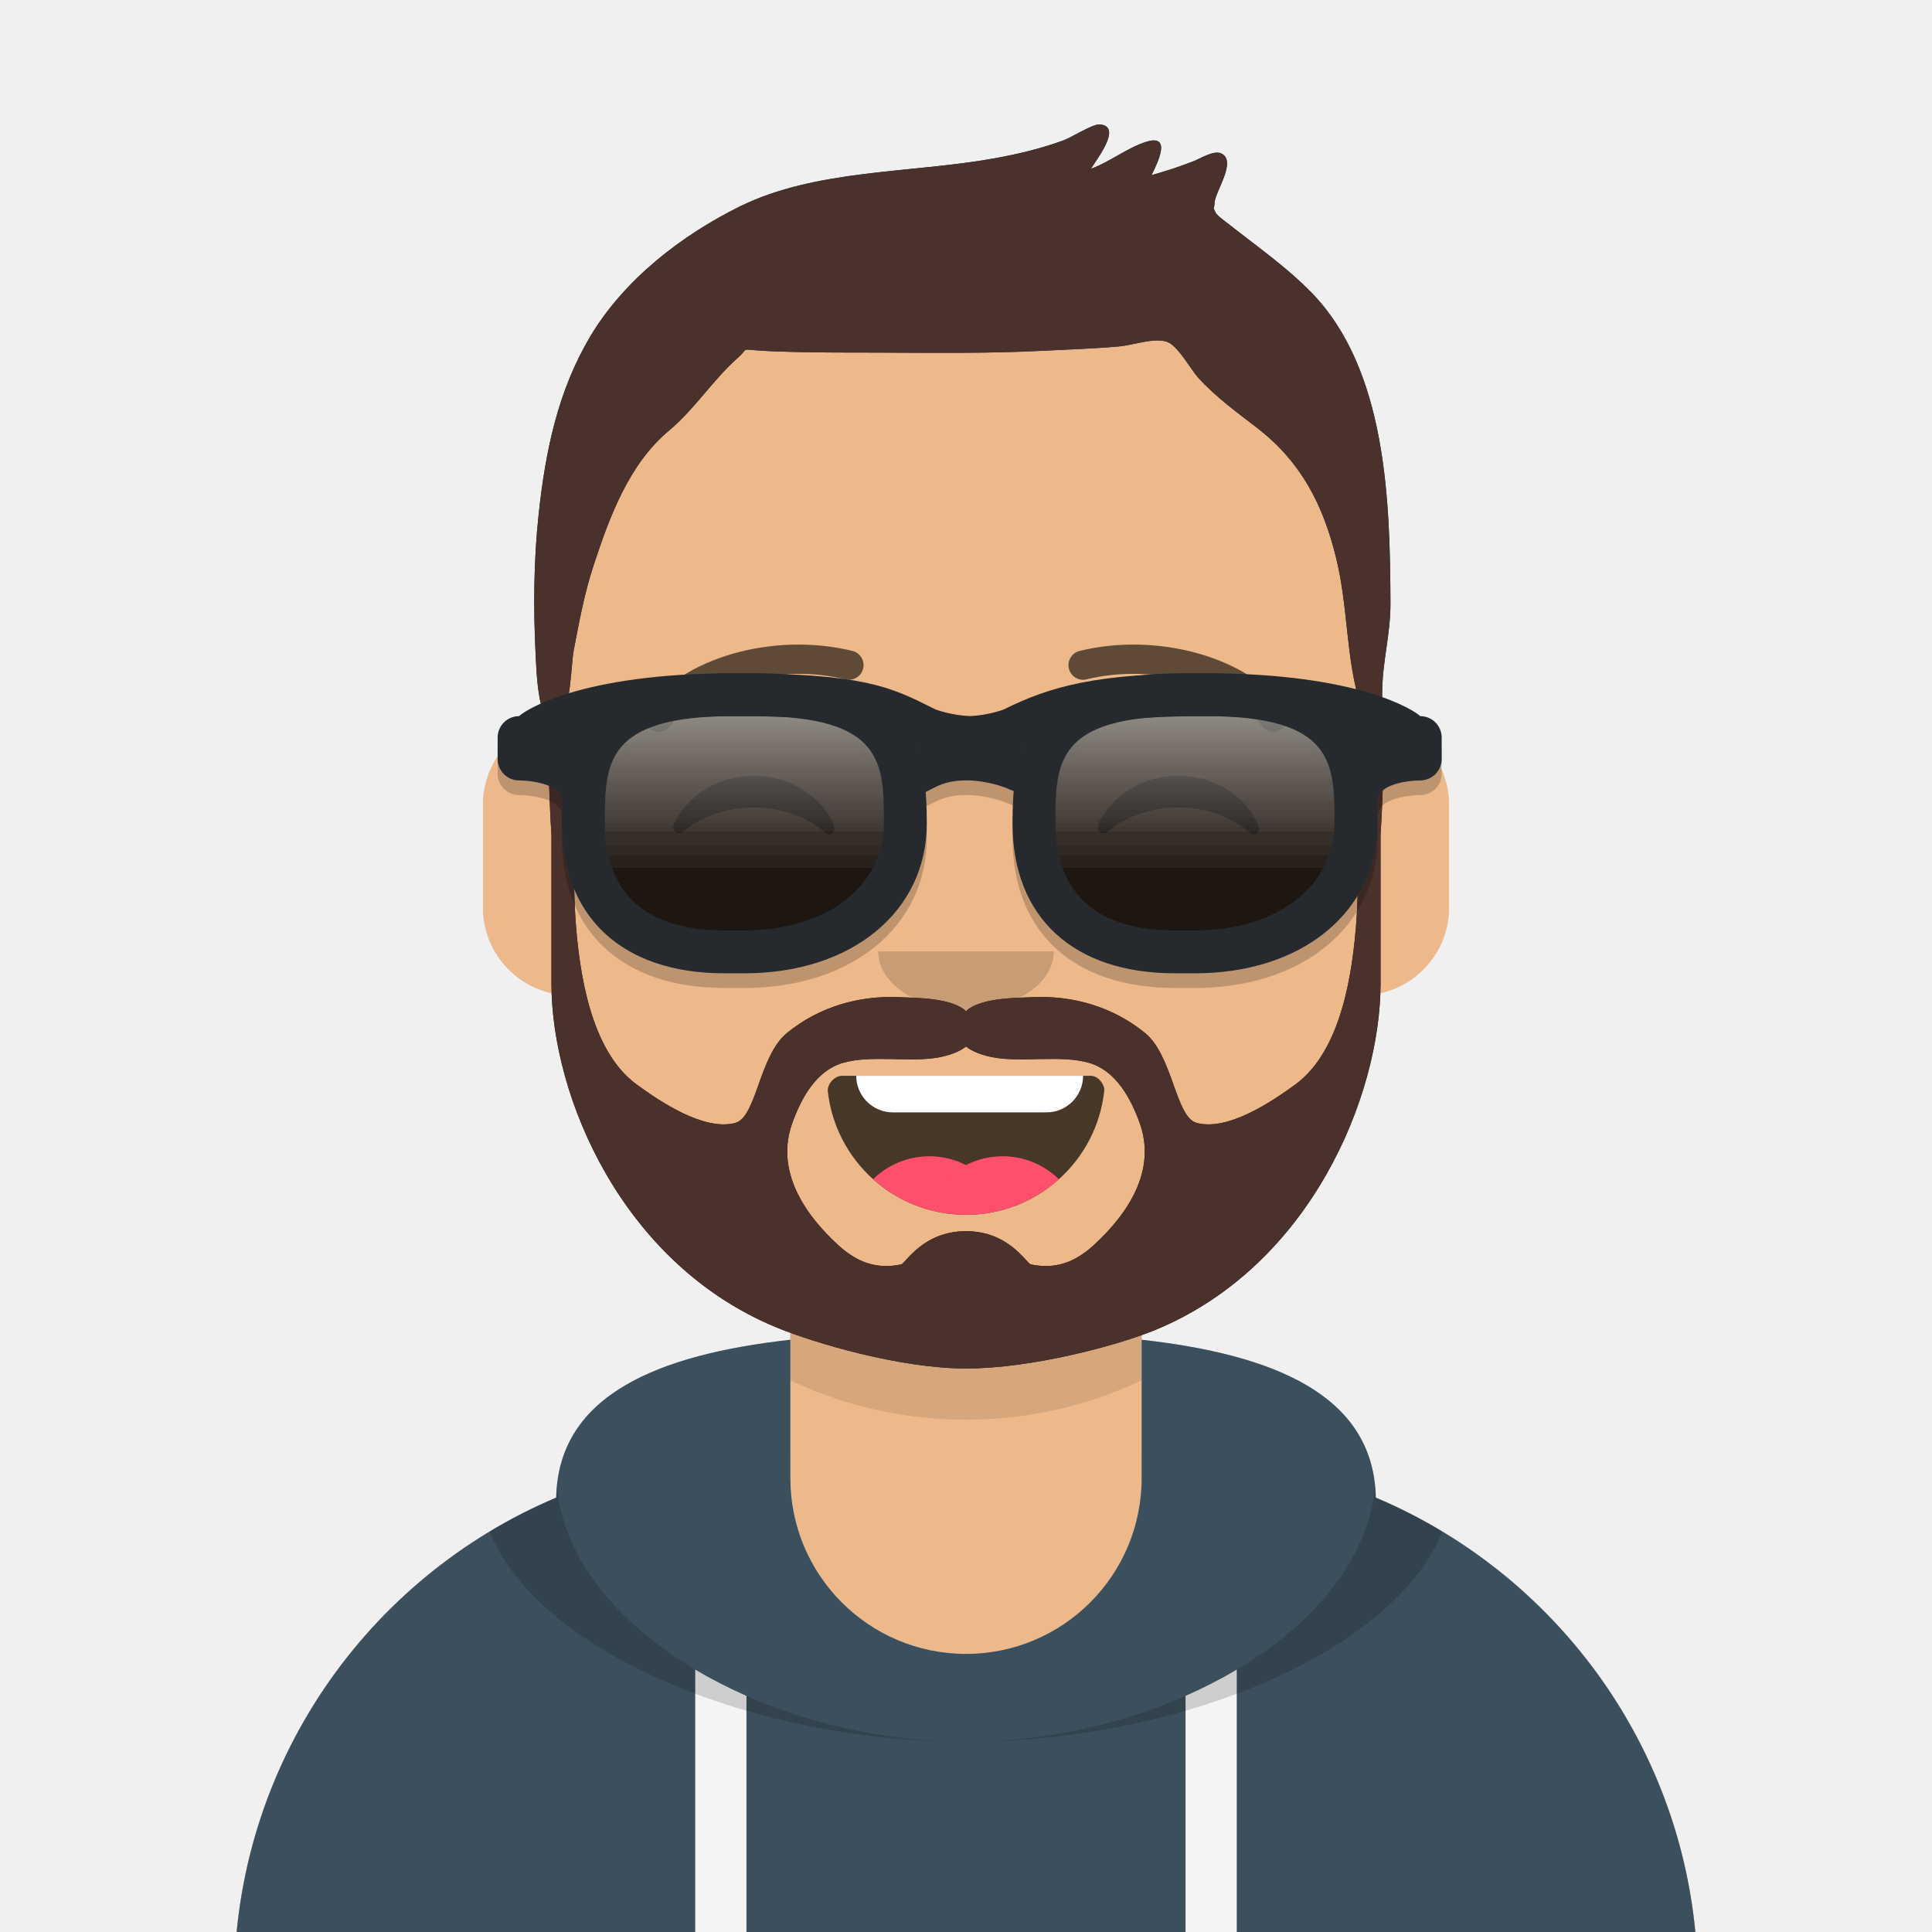
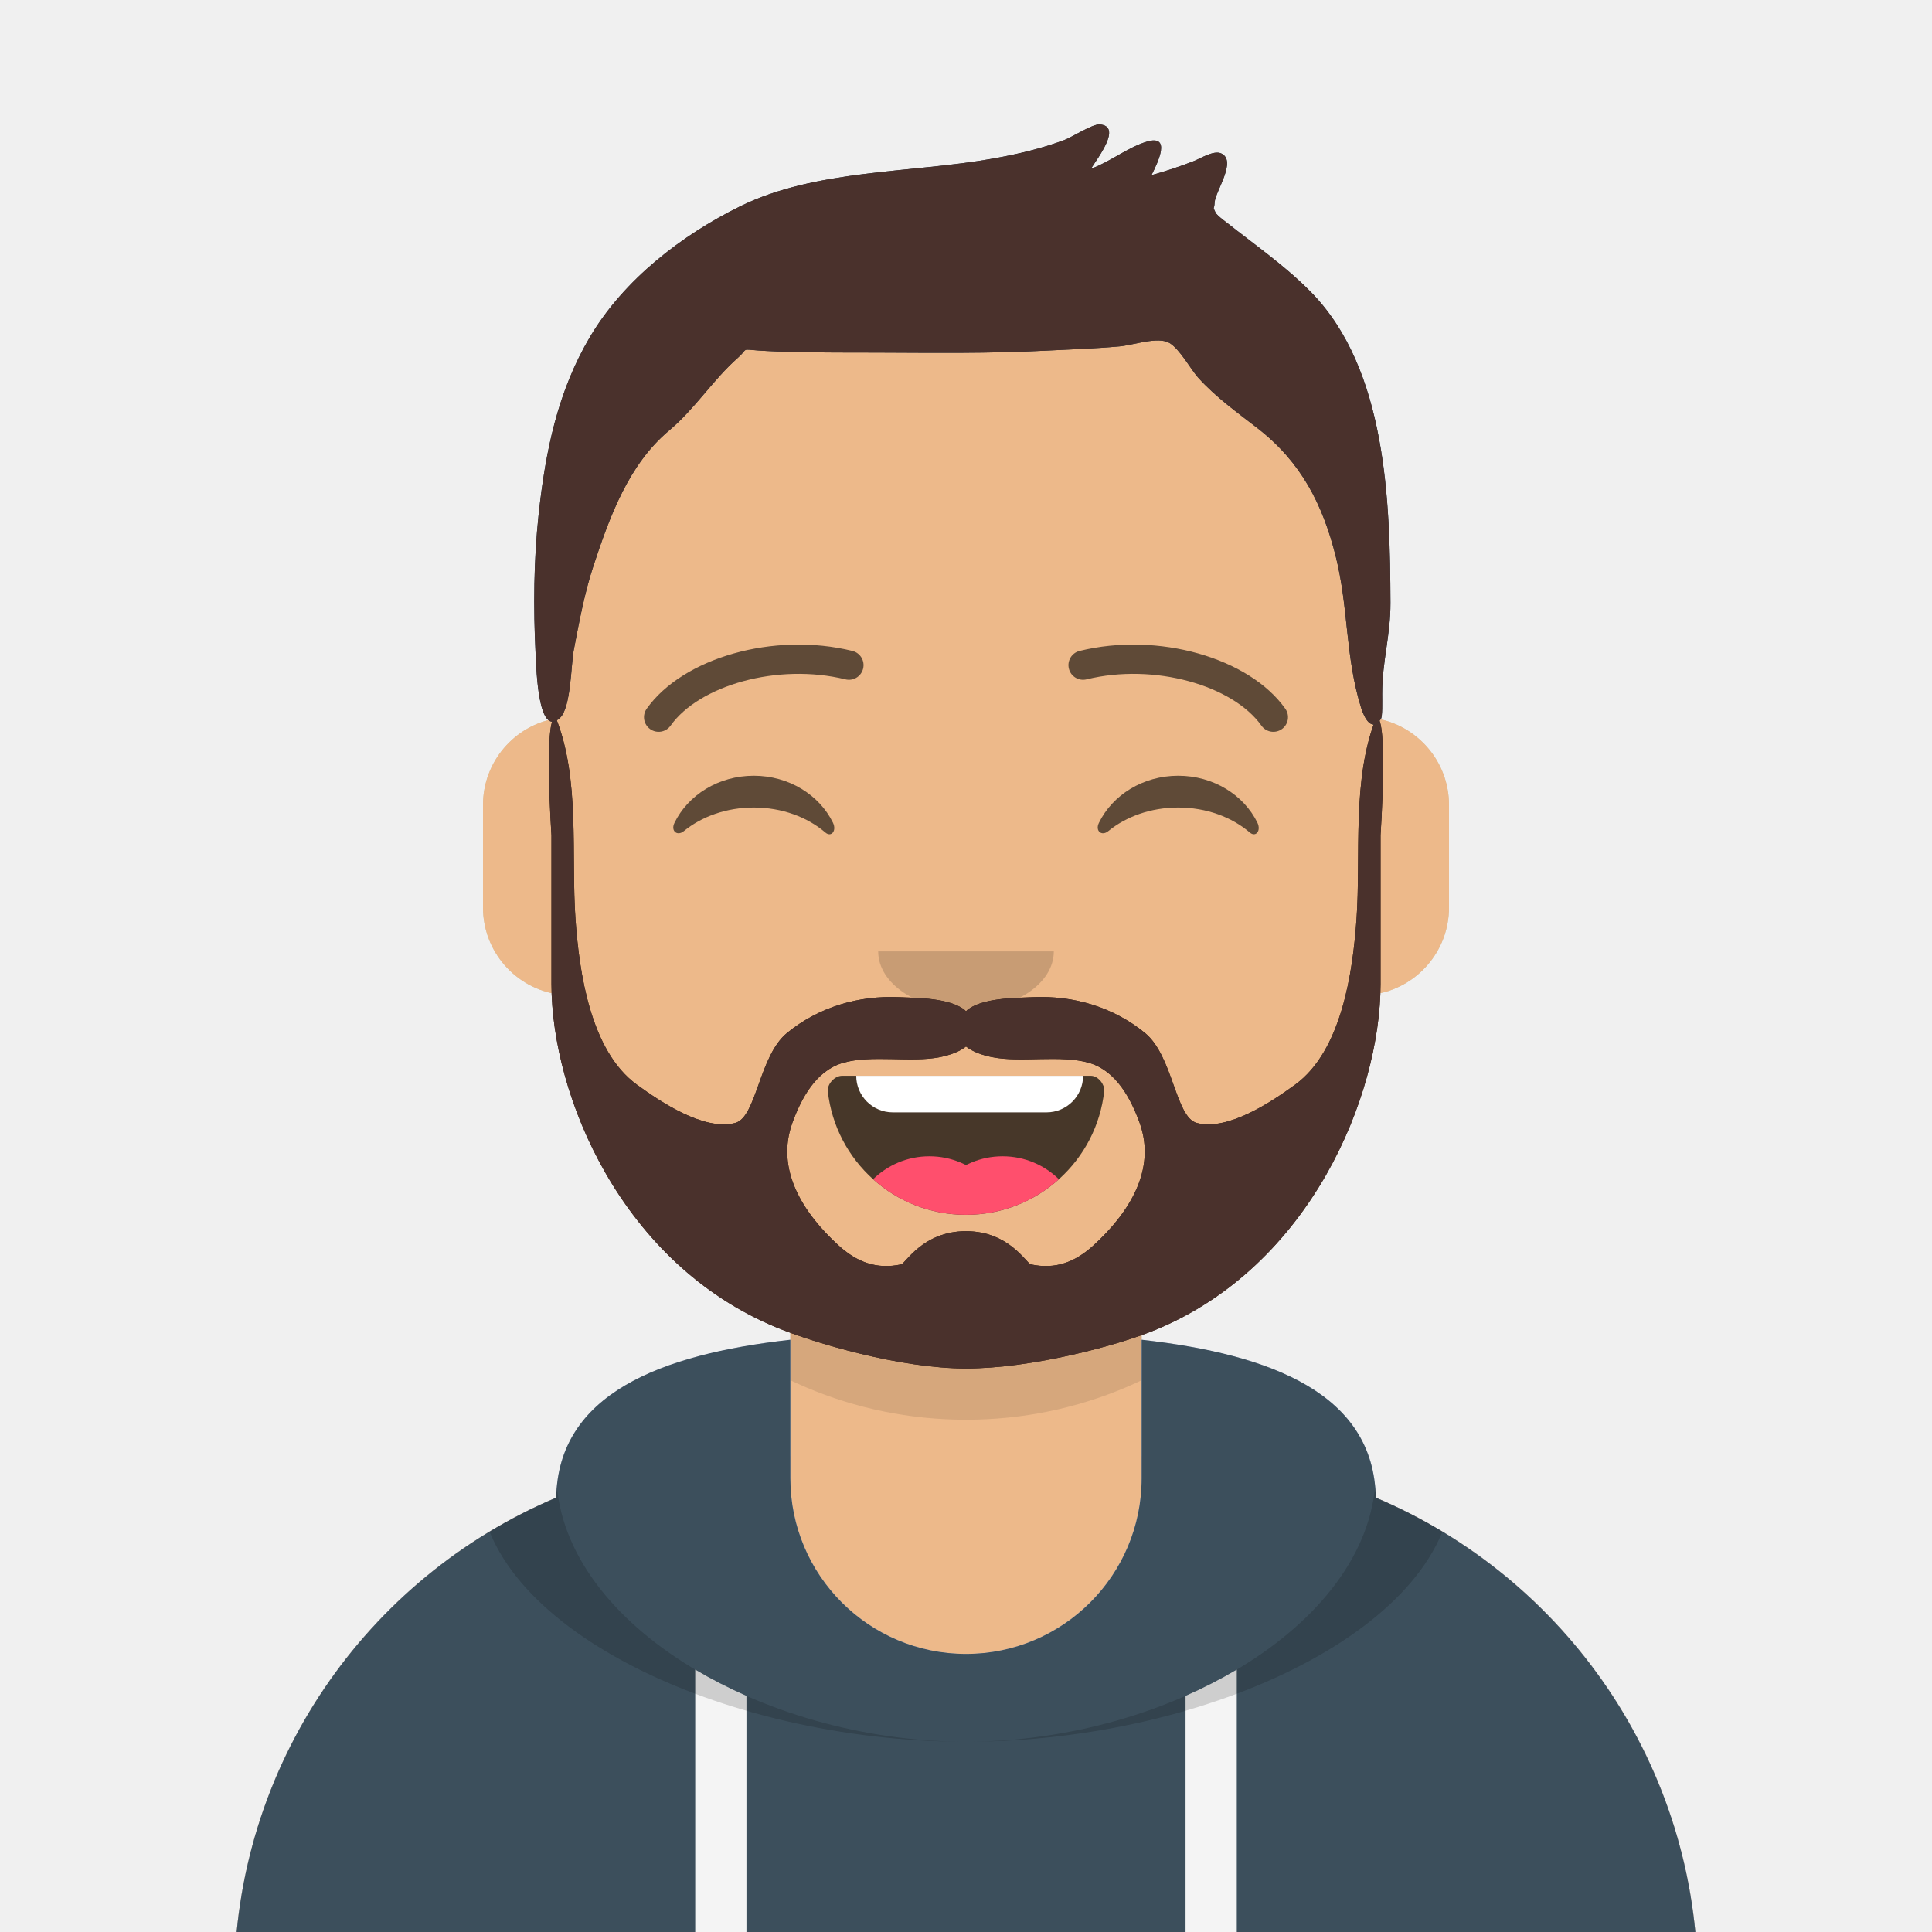
<svg xmlns="http://www.w3.org/2000/svg" xmlns:xlink="http://www.w3.org/1999/xlink" width="264px" height="264px" viewBox="0 0 264 264" version="1.1">
  <defs>
    <circle id="react-path-1" cx="120" cy="120" r="120" />
    <path d="M12,160 C12,226.274 65.726,280 132,280 C198.274,280 252,226.274 252,160 L264,160 L264,-1.42108547e-14 L-3.19744231e-14,-1.42108547e-14 L-3.19744231e-14,160 L12,160 Z" id="react-path-2" />
    <path d="M124,144.611 L124,163 L128,163 L128,163 C167.765,163 200,195.235 200,235 L200,244 L0,244 L0,235 C-4.86974701e-15,195.235 32.235,163 72,163 L72,163 L76,163 L76,144.611 C58.763,136.422 46.372,119.687 44.305,99.881 C38.48,99.058 34,94.052 34,88 L34,74 C34,68.054 38.325,63.118 44,62.166 L44,56 L44,56 C44,25.072 69.072,5.68137151e-15 100,0 L100,0 L100,0 C130.928,-5.68137151e-15 156,25.072 156,56 L156,62.166 C161.675,63.118 166,68.054 166,74 L166,88 C166,94.052 161.52,99.058 155.695,99.881 C153.628,119.687 141.237,136.422 124,144.611 Z" id="react-path-3" />
  </defs>
  <g id="Avataaar" stroke="none" stroke-width="1" fill="none" fill-rule="evenodd">
    <g transform="translate(-825, -1100)" id="Avataaar/Circle">
      <g transform="translate(825, 1100)">
        <g id="Mask" />
        <g id="Avataaar" stroke-width="1" fill-rule="evenodd" mask="url(#react-mask-5)">
          <g id="Body" transform="translate(32, 36)">
            <mask id="react-mask-6" fill="white">
              <use xlink:href="#react-path-3" />
            </mask>
            <use fill="#D0C6AC" xlink:href="#react-path-3" />
            <g id="Skin/👶🏽-03-Brown" mask="url(#react-mask-6)" fill="#EDB98A">
              <g transform="translate(0, 0)" id="Color">
                <rect x="0" y="0" width="264" height="280" />
              </g>
            </g>
            <path d="M156,79 L156,102 C156,132.928 130.928,158 100,158 C69.072,158 44,132.928 44,102 L44,79 L44,94 C44,124.928 69.072,150 100,150 C130.928,150 156,124.928 156,94 L156,79 Z" id="Neck-Shadow" fill-opacity="0.1" fill="#000000" mask="url(#react-mask-6)" />
          </g>
          <g id="Clothing/Hoodie" transform="translate(0, 170)">
            <defs>
              <path d="M108,13.071 C90.081,15.076 76.28,20.552 76.004,34.645 C50.146,45.568 32,71.165 32,100.999 L32,100.999 L32,110 L232,110 L232,100.999 C232,71.165 213.854,45.568 187.996,34.645 C187.72,20.552 173.919,15.076 156,13.071 L156,32 L156,32 C156,45.255 145.255,56 132,56 L132,56 C118.745,56 108,45.255 108,32 L108,13.071 Z" id="react-path-559" />
            </defs>
            <mask id="react-mask-560" fill="white">
              <use xlink:href="#react-path-559" />
            </mask>
            <use id="Hoodie" fill="#B7C1DB" fill-rule="evenodd" xlink:href="#react-path-559" />
            <g id="Color/Palette/Gray-01" mask="url(#react-mask-560)" fill-rule="evenodd" fill="#3C4F5C">
              <rect id="🖍Color" x="0" y="0" width="264" height="110" />
            </g>
            <path d="M102,61.739 L102,110 L95,110 L95,58.15 C97.204,59.46 99.547,60.661 102,61.739 Z M169,58.15 L169,98.5 C169,100.433 167.433,102 165.5,102 C163.567,102 162,100.433 162,98.5 L162,61.739 C164.453,60.661 166.796,59.46 169,58.15 Z" id="Straps" fill="#F4F4F4" fill-rule="evenodd" mask="url(#react-mask-560)" />
            <path d="M90.96,12.724 C75.909,15.571 65.5,21.243 65.5,32.308 C65.5,52.02 98.538,68 132,68 C165.462,68 198.5,52.02 198.5,32.308 C198.5,21.243 188.091,15.571 173.04,12.724 C182.125,16.074 188,21.706 188,31.077 C188,51.469 160.179,68 132,68 C103.821,68 76,51.469 76,31.077 C76,21.706 81.875,16.074 90.96,12.724 Z" id="Shadow" fill-opacity="0.16" fill="#000000" fill-rule="evenodd" mask="url(#react-mask-560)" />
          </g>
          <g id="Face" transform="translate(76, 82)" fill="#000000">
            <g id="Mouth/Smile" transform="translate(2, 52)">
              <defs>
                <path d="M35.118,15.128 C36.176,24.62 44.226,32 54,32 C63.804,32 71.874,24.574 72.892,15.04 C72.974,14.273 72.117,13 71.043,13 C56.149,13 44.738,13 37.087,13 C36.007,13 35.012,14.178 35.118,15.128 Z" id="react-path-555" />
              </defs>
              <mask id="react-mask-556" fill="white">
                <use xlink:href="#react-path-555" />
              </mask>
              <use id="Mouth" fill-opacity="0.7" fill="#000000" fill-rule="evenodd" xlink:href="#react-path-555" />
              <rect id="Teeth" fill="#FFFFFF" fill-rule="evenodd" mask="url(#react-mask-556)" x="39" y="2" width="31" height="16" rx="5" />
              <g id="Tongue" stroke-width="1" fill-rule="evenodd" mask="url(#react-mask-556)" fill="#FF4F6D">
                <g transform="translate(38, 24)">
                  <circle cx="11" cy="11" r="11" />
                  <circle cx="21" cy="11" r="11" />
                </g>
              </g>
            </g>
            <g id="Nose/Default" transform="translate(28, 40)" fill-opacity="0.16">
              <path d="M16,8 C16,12.418 21.373,16 28,16 L28,16 C34.627,16 40,12.418 40,8" id="Nose" />
            </g>
            <g id="Eyes/Happy-😁" transform="translate(0, 8)" fill-opacity="0.6">
              <path d="M16.16,22.447 C18.007,18.649 22.164,16 26.998,16 C31.814,16 35.959,18.63 37.815,22.407 C38.367,23.529 37.582,24.447 36.791,23.767 C34.34,21.66 30.859,20.344 26.998,20.344 C23.257,20.344 19.874,21.579 17.438,23.572 C16.547,24.3 15.62,23.558 16.16,22.447 Z" id="Squint" />
              <path d="M74.16,22.447 C76.007,18.649 80.164,16 84.998,16 C89.814,16 93.959,18.63 95.815,22.407 C96.367,23.529 95.582,24.447 94.791,23.767 C92.34,21.66 88.859,20.344 84.998,20.344 C81.257,20.344 77.874,21.579 75.438,23.572 C74.547,24.3 73.62,23.558 74.16,22.447 Z" id="Squint" />
            </g>
            <g id="Eyebrow/Outline/Default" fill-opacity="0.6">
              <g id="I-Browse" transform="translate(12, 6)">
                <path d="M3.63,11.159 C7.545,5.65 18.278,2.561 27.523,4.831 C28.596,5.095 29.679,4.439 29.942,3.366 C30.206,2.293 29.55,1.21 28.477,0.947 C17.74,-1.69 5.312,1.887 0.37,8.841 C-0.27,9.742 -0.059,10.99 0.841,11.63 C1.742,12.27 2.99,12.059 3.63,11.159 Z" id="Eyebrow" fill-rule="nonzero" />
                <path d="M61.63,11.159 C65.545,5.65 76.278,2.561 85.523,4.831 C86.596,5.095 87.679,4.439 87.942,3.366 C88.206,2.293 87.55,1.21 86.477,0.947 C75.74,-1.69 63.312,1.887 58.37,8.841 C57.73,9.742 57.941,10.99 58.841,11.63 C59.742,12.27 60.99,12.059 61.63,11.159 Z" id="Eyebrow" fill-rule="nonzero" transform="translate(73.00015, 6.039198) scale(-1, 1) translate(-73.00015, -6.039198) " />
              </g>
            </g>
          </g>
          <g id="Top" stroke-width="1" fill-rule="evenodd">
            <defs>
              <rect id="react-path-509" x="0" y="0" width="264" height="280" />
              <path d="M180.15,39.92 C177.39,37.1 174.186,34.707 171.069,32.307 C170.382,31.777 169.683,31.261 169.011,30.712 C168.858,30.587 167.292,29.466 167.105,29.053 C166.654,28.06 166.915,28.833 166.977,27.649 C167.056,26.151 170.111,21.919 167.831,20.949 C166.828,20.522 165.04,21.658 164.078,22.033 C162.196,22.767 160.292,23.393 158.347,23.933 C159.279,22.076 161.055,18.359 157.716,19.354 C155.114,20.129 152.69,22.122 150.076,23.059 C150.941,21.642 154.4,17.248 151.274,17.002 C150.302,16.926 147.471,18.75 146.424,19.14 C143.287,20.305 140.083,21.059 136.79,21.653 C125.592,23.671 112.497,23.095 102.137,28.193 C94.149,32.124 86.263,38.222 81.648,45.988 C77.201,53.473 75.538,61.664 74.607,70.241 C73.924,76.536 73.868,83.043 74.188,89.36 C74.292,91.43 74.525,100.971 77.532,98.081 C79.03,96.642 79.019,90.828 79.396,88.86 C80.147,84.945 80.87,81.013 82.122,77.223 C84.328,70.544 86.931,63.43 92.427,58.83 C95.954,55.878 98.431,51.889 101.806,48.911 C103.322,47.574 102.165,47.713 104.603,47.889 C106.241,48.006 107.885,48.051 109.526,48.094 C113.322,48.193 117.124,48.168 120.921,48.181 C128.568,48.209 136.179,48.317 143.819,47.916 C147.214,47.739 150.618,47.642 154.004,47.328 C155.895,47.153 159.251,45.941 160.808,46.867 C162.233,47.714 163.713,50.482 164.736,51.615 C167.154,54.294 170.036,56.339 172.862,58.535 C178.757,63.115 181.732,68.867 183.523,76.023 C185.306,83.153 184.806,89.768 187.013,96.785 C187.402,98.018 188.429,100.145 189.695,98.239 C189.93,97.885 189.87,95.939 189.87,94.819 C189.87,90.3 191.014,86.908 191,82.359 C190.944,68.527 190.496,50.491 180.15,39.92 Z" id="react-path-508" />
              <filter x="-0.8%" y="-2.0%" width="101.5%" height="108.0%" filterUnits="objectBoundingBox" id="react-filter-505">
                <feOffset dx="0" dy="2" in="SourceAlpha" result="shadowOffsetOuter1" />
                <feColorMatrix values="0 0 0 0 0   0 0 0 0 0   0 0 0 0 0  0 0 0 0.16 0" type="matrix" in="shadowOffsetOuter1" result="shadowMatrixOuter1" />
                <feMerge>
                  <feMergeNode in="shadowMatrixOuter1" />
                  <feMergeNode in="SourceGraphic" />
                </feMerge>
              </filter>
            </defs>
            <mask id="react-mask-507" fill="white">
              <use xlink:href="#react-path-509" />
            </mask>
            <g id="Mask" />
            <g id="Top/Short-Hair/Short-Flat" mask="url(#react-mask-507)">
              <g transform="translate(-1, 0)">
                <g id="Facial-Hair/Beard-Light" transform="translate(49, 72)">
                  <defs>
                    <path d="M101.428,98.169 C98.915,100.463 96.237,101.494 92.853,100.773 C92.271,100.649 89.896,96.235 84,96.235 C78.103,96.235 75.729,100.649 75.147,100.773 C71.762,101.494 69.085,100.463 66.571,98.169 C61.846,93.856 57.917,87.908 60.278,81.419 C61.508,78.037 63.51,74.324 67.151,73.246 C71.038,72.096 76.497,73.244 80.415,72.458 C81.684,72.204 83.071,71.751 84,71 C84.929,71.751 86.316,72.204 87.585,72.458 C91.503,73.244 96.961,72.096 100.849,73.246 C104.49,74.324 106.491,78.037 107.722,81.419 C110.083,87.908 106.154,93.856 101.428,98.169 M140.081,26 C136.671,34.4 137.988,44.858 137.357,53.676 C136.844,60.843 135.337,71.586 128.973,76.215 C125.718,78.582 119.794,82.56 115.542,81.45 C112.615,80.686 112.302,72.29 108.455,69.147 C104.092,65.582 98.643,64.016 93.149,64.258 C90.779,64.362 85.984,64.337 84,66.16 C82.016,64.337 77.222,64.362 74.851,64.258 C69.357,64.016 63.908,65.582 59.545,69.147 C55.698,72.29 55.386,80.686 52.458,81.45 C48.206,82.56 42.282,78.582 39.027,76.215 C32.662,71.586 31.156,60.843 30.643,53.676 C30.012,44.858 31.329,34.4 27.919,26 C26.26,26 27.354,42.129 27.354,42.129 L27.354,62.485 C27.386,77.773 36.935,100.655 58.108,109.393 C63.286,111.53 75.015,115 84,115 C92.985,115 104.714,111.86 109.892,109.723 C131.065,100.986 140.614,77.773 140.646,62.485 L140.646,42.129 C140.646,42.129 141.74,26 140.081,26" id="react-path-528" />
                  </defs>
                  <mask id="react-mask-527" fill="white">
                    <use xlink:href="#react-path-528" />
                  </mask>
                  <use id="Lite-Beard" fill="#331B0C" fill-rule="evenodd" xlink:href="#react-path-528" />
                  <g id="Color/Hair/Brown" mask="url(#react-mask-527)" fill="#4A312C">
                    <g transform="translate(-32, 0)" id="Color">
                      <rect x="0" y="0" width="264" height="244" />
                    </g>
                  </g>
                </g>
                <mask id="react-mask-506" fill="white">
                  <use xlink:href="#react-path-508" />
                </mask>
                <use id="Short-Hair" stroke="none" fill="#1F3140" fill-rule="evenodd" xlink:href="#react-path-508" />
                <g id="Skin/👶🏽-03-Brown" mask="url(#react-mask-506)" fill="#4A312C">
                  <g transform="translate(0, 0) " id="Color">
                    <rect x="0" y="0" width="264" height="280" />
                  </g>
                </g>
-                 <g id="Top/_Resources/Wayfarers" fill="none" transform="translate(62, 85)" stroke-width="1">
-                   <defs>
-                     <filter x="-0.8%" y="-2.4%" width="101.6%" height="109.8%" filterUnits="objectBoundingBox" id="react-filter-514">
-                       <feOffset dx="0" dy="2" in="SourceAlpha" result="shadowOffsetOuter1" />
-                       <feColorMatrix values="0 0 0 0 0   0 0 0 0 0   0 0 0 0 0  0 0 0 0.2 0" type="matrix" in="shadowOffsetOuter1" result="shadowMatrixOuter1" />
-                       <feMerge>
-                         <feMergeNode in="shadowMatrixOuter1" />
-                         <feMergeNode in="SourceGraphic" />
-                       </feMerge>
-                     </filter>
-                     <linearGradient x1="50%" y1="0%" x2="50%" y2="100%" id="react-linear-gradient-515">
-                       <stop stop-color="#FFFFFF" stop-opacity="0.5" offset="0%" />
-                       <stop stop-color="#000000" stop-opacity="0.5" offset="70.506%" />
-                     </linearGradient>
-                     <path d="M44.918,17.571 C44.918,27.274 36.668,35.143 22.92,35.143 L20.17,35.143 C6.423,35.143 0.923,27.271 0.923,17.571 L0.923,17.571 C0.923,7.866 2.207,0 21.455,0 L24.386,0 C43.634,0 44.918,7.866 44.918,17.571 L44.918,17.571 Z" id="react-path-512" />
-                     <path d="M106.486,17.571 C106.486,27.274 98.239,35.143 84.489,35.143 L81.739,35.143 C67.991,35.143 62.491,27.271 62.491,17.571 L62.491,17.571 C62.491,7.866 63.775,0 83.023,0 L85.955,0 C105.199,0 106.486,7.866 106.486,17.571 L106.486,17.571 Z" id="react-path-513" />
-                   </defs>
-                   <g id="Wayfarers" filter="url(#react-filter-514)" transform="translate(7, 7)">
-                     <g id="Shades" transform="translate(10.79546, 2.928571)" fill-rule="nonzero">
-                       <g id="Shade">
-                         <use fill-opacity="0.7" fill="#000000" fill-rule="evenodd" xlink:href="#react-path-512" />
-                         <use fill="url(#react-linear-gradient-515)" fill-rule="evenodd" xlink:href="#react-path-512" style="mix-blend-mode: screen;" />
-                       </g>
-                       <g id="Shade">
-                         <use fill-opacity="0.7" fill="#000000" fill-rule="evenodd" xlink:href="#react-path-513" />
-                         <use fill="url(#react-linear-gradient-515)" fill-rule="evenodd" xlink:href="#react-path-513" style="mix-blend-mode: screen;" />
-                       </g>
-                     </g>
-                     <path d="M33.716,41 L30.966,41 C17.078,41 8.787,33.336 8.787,20.5 C8.787,10.127 10.599,0 32.25,0 L35.182,0 C56.833,0 58.645,10.127 58.645,20.5 C58.645,32.569 48.396,41 33.716,41 Z M32.25,5.854 C14.65,5.854 14.65,12.318 14.65,20.5 C14.65,27.18 17.48,35.143 30.966,35.143 L33.716,35.143 C44.942,35.143 52.782,29.122 52.782,20.5 C52.782,12.318 52.782,5.854 35.182,5.854 L32.25,5.854 Z" id="Left" fill="#252C2F" fill-rule="nonzero" />
-                     <path d="M95.284,41 L92.534,41 C78.646,41 70.355,33.336 70.355,20.5 C70.355,10.127 72.167,0 93.818,0 L96.75,0 C118.401,0 120.213,10.127 120.213,20.5 C120.213,32.569 109.964,41 95.284,41 Z M93.818,5.854 C76.218,5.854 76.218,12.318 76.218,20.5 C76.218,27.18 79.051,35.143 92.534,35.143 L95.284,35.143 C106.51,35.143 114.35,29.122 114.35,20.5 C114.35,12.318 114.35,5.854 96.75,5.854 L93.818,5.854 Z" id="Right" fill="#252C2F" fill-rule="nonzero" />
-                     <path d="M2.932,5.857 C3.618,5.172 11.123,0 32.25,0 C49.964,0 53.714,1.88 59.39,4.721 L59.805,4.931 C60.2,5.073 62.218,5.774 64.578,5.851 C66.729,5.757 68.568,5.161 69.106,4.97 C75.584,1.748 81.926,0 96.75,0 C117.877,0 125.382,5.172 126.068,5.857 C127.689,5.857 129,7.166 129,8.786 L129,11.714 C129,13.334 127.689,14.643 126.068,14.643 C126.068,14.643 120.205,14.643 120.205,17.571 C120.205,20.5 117.273,13.334 117.273,11.714 L117.273,8.862 C113.697,7.462 107.297,5.857 96.75,5.857 C85,5.857 79.148,6.988 74.128,9.104 L74.184,9.243 L71.688,10.25 L74.181,11.258 L71.981,16.687 L69.264,15.589 C69.021,15.49 68.497,15.314 67.771,15.131 C65.747,14.62 63.665,14.465 61.825,14.851 C61.15,14.993 60.523,15.206 59.948,15.493 L57.326,16.803 L54.703,11.565 L57.325,10.255 L57.331,10.252 L54.819,9.237 L54.899,9.039 C50.57,6.976 46.578,5.857 32.25,5.857 C21.704,5.857 15.303,7.461 11.727,8.861 L11.727,11.714 C11.727,13.334 8.795,20.5 8.795,17.571 C8.795,14.643 2.932,14.643 2.932,14.643 C1.313,14.643 0,13.334 0,11.714 L0,8.786 C0,7.166 1.313,5.857 2.932,5.857 Z" id="Stuff" fill="#252C2F" fill-rule="nonzero" />
-                   </g>
-                 </g>
              </g>
            </g>
          </g>
        </g>
      </g>
    </g>
  </g>
</svg>
